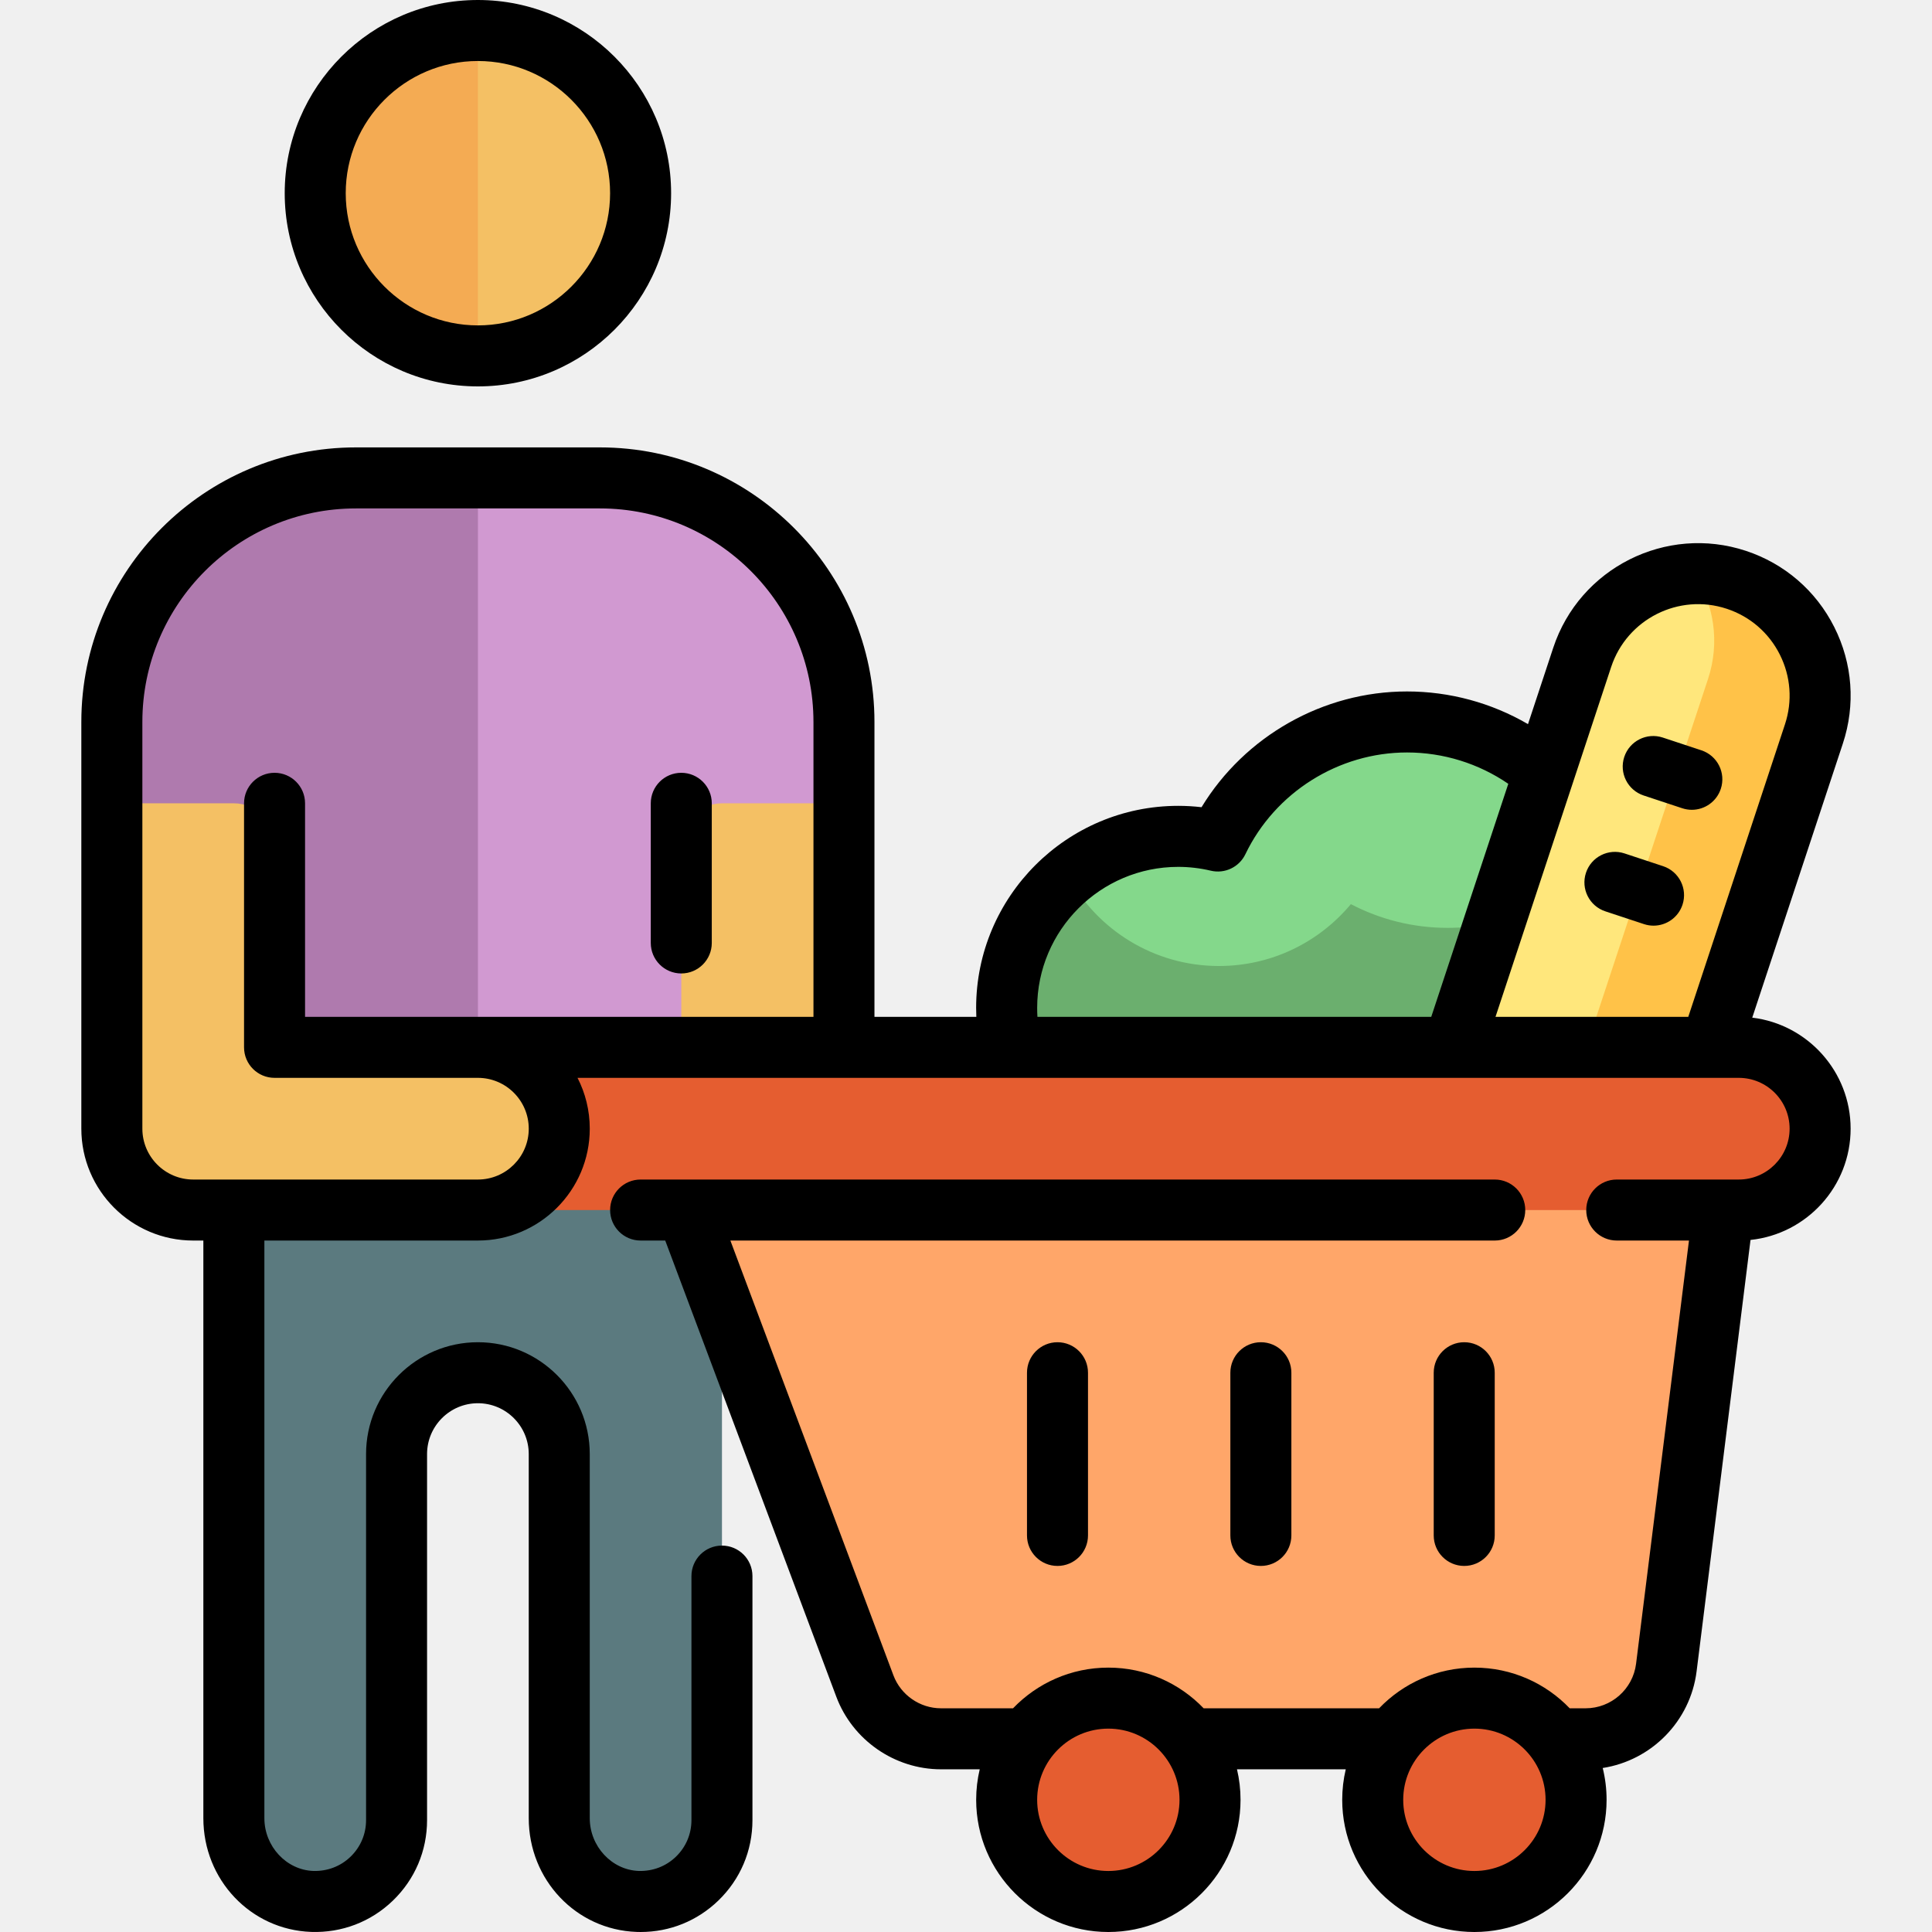
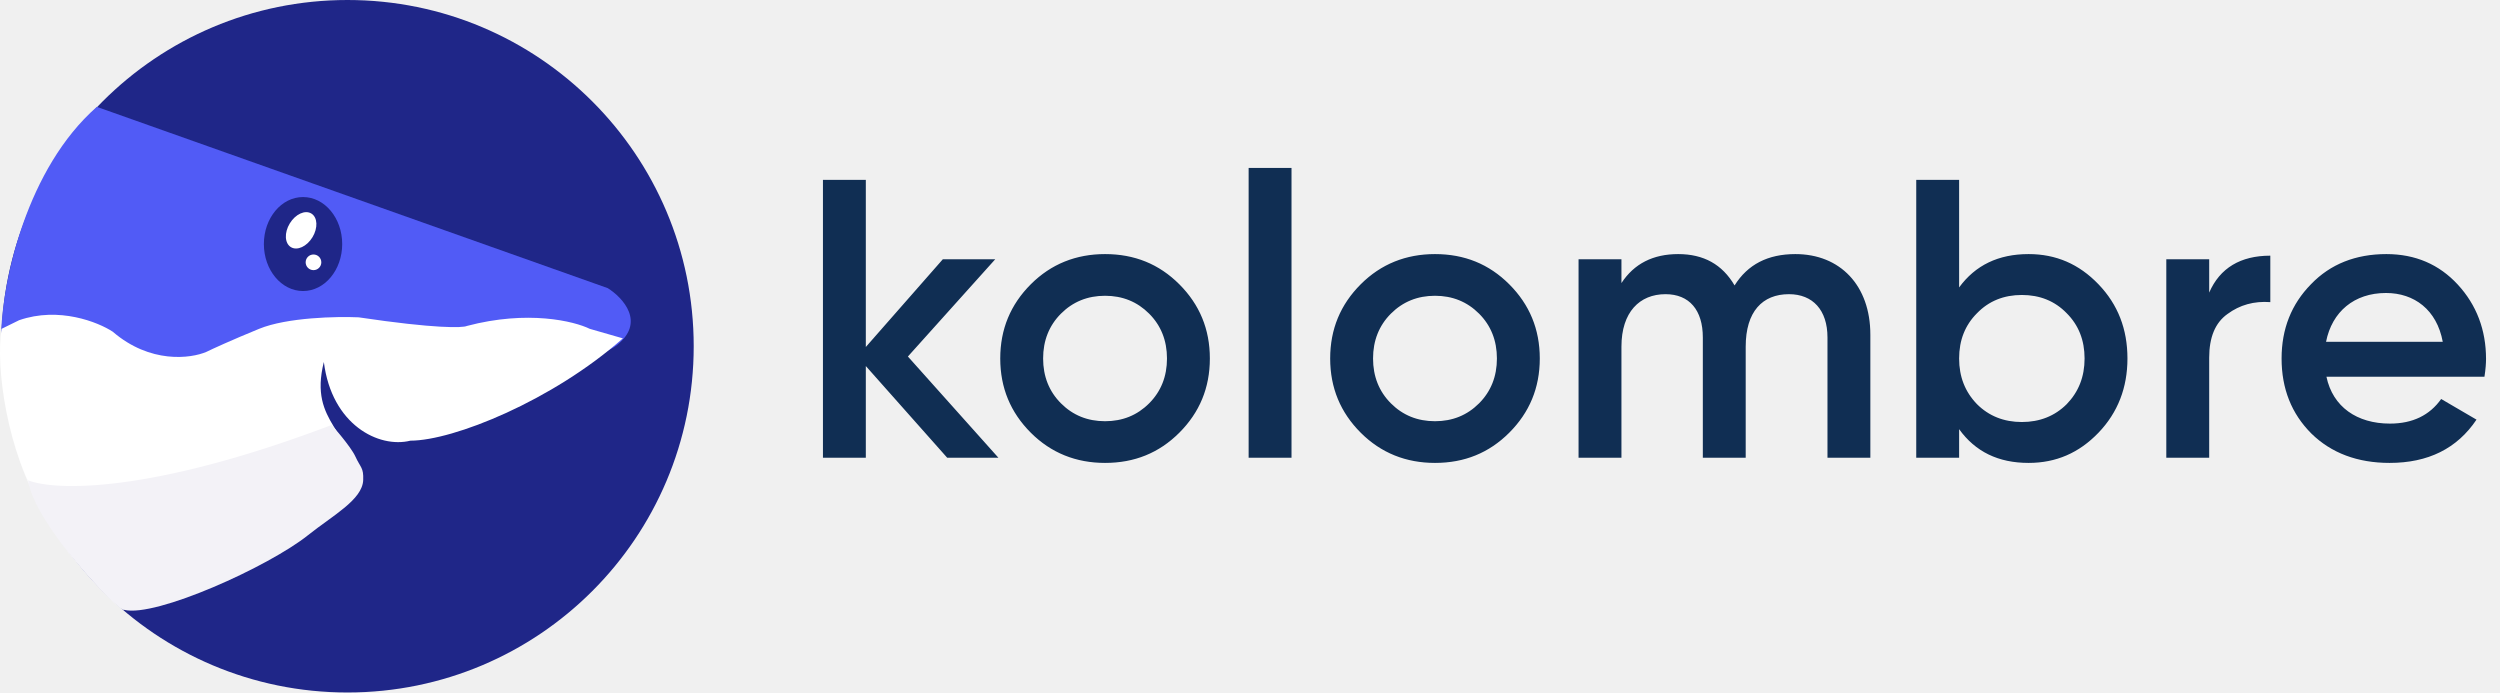
- <svg xmlns="http://www.w3.org/2000/svg" height="800px" width="800px" version="1.1" id="Layer_1" viewBox="0 0 511.999 511.999" xml:space="preserve">
-   <path style="fill:#5B7A7F;" d="M191.328,299.116v64.674v118.568c0,12.167-10.079,21.98-22.344,21.544  c-11.682-0.415-20.772-10.372-20.772-22.06v-96.494c0-11.906-9.651-21.558-21.558-21.558l0,0c-11.906,0-21.558,9.651-21.558,21.558  v97.011c0,12.167-10.079,21.98-22.344,21.544c-11.682-0.415-20.772-10.372-20.772-22.06V363.789v-64.674H191.328z" />
-   <path style="fill:#D199D1;" d="M223.665,191.326v107.789H29.644V191.326c0-35.718,28.955-64.674,64.674-64.674h64.674  C194.709,126.653,223.665,155.608,223.665,191.326z" />
-   <path style="fill:#AF7AAE;" d="M126.654,299.116H29.644V191.326c0-35.718,28.955-64.674,64.674-64.674h32.337V299.116z" />
-   <path style="fill:#F4C064;" d="M169.77,51.2c0,23.812-19.304,43.116-43.116,43.116S83.538,75.012,83.538,51.2  s19.304-43.116,43.116-43.116S169.77,27.388,169.77,51.2z M191.328,212.884c-5.953,0-10.779,4.826-10.779,10.779v64.674  c0,11.906,9.651,21.558,21.558,21.558s21.558-9.651,21.558-21.558v-75.453H191.328z" />
-   <path style="fill:#F4AB53;" d="M126.654,8.084v86.232c-23.812,0-43.116-19.304-43.116-43.116S102.842,8.084,126.654,8.084z" />
-   <path style="fill:#6BAF6E;" d="M428.465,246.906c0,30.695-24.883,55.579-55.579,55.579c-9.266,0-17.993-2.28-25.674-6.29  c-8.342,10.017-20.903,16.395-34.957,16.395c-25.115,0-45.474-20.359-45.474-45.474c0-25.115,20.359-45.474,45.474-45.474  c3.617,0,7.13,0.435,10.504,1.233c8.963-18.664,28.04-31.549,50.128-31.549C403.581,191.326,428.465,216.21,428.465,246.906z" />
-   <path style="fill:#84D88B;" d="M383.665,245.895c-9.266,0-17.993-2.28-25.674-6.29C349.649,249.622,337.088,256,323.034,256  c-17.247,0-32.252-9.603-39.96-23.754c7.898-6.616,18.072-10.604,29.181-10.604c3.617,0,7.13,0.435,10.504,1.233  c8.963-18.664,28.04-31.549,50.128-31.549c23.866,0,44.212,15.045,52.087,36.166C414.799,238.789,400.063,245.895,383.665,245.895z" />
-   <path style="fill:#FFC248;" d="M371.946,317.49l47.365-143.279c5.605-16.956,23.896-26.158,40.852-20.553l0,0  c16.956,5.605,26.158,23.896,20.553,40.852l-47.365,143.279c-5.605,16.956-23.896,26.158-40.852,20.553l0,0  C375.542,352.737,366.34,334.447,371.946,317.49z" />
-   <path style="fill:#FFE77C;" d="M375.625,345.384c-5.223-7.966-6.901-18.149-3.679-27.895l47.365-143.279  c4.376-13.24,16.486-21.751,29.657-22.179c5.222,7.966,6.901,18.149,3.679,27.895l-47.365,143.279  C400.905,336.445,388.795,344.958,375.625,345.384z" />
-   <path style="fill:#FFA669;" d="M229.197,446.811L169.77,288.337h291.032l-19.197,153.58c-1.348,10.789-10.519,18.884-21.392,18.884  H249.383C240.397,460.8,232.353,455.226,229.197,446.811z" />
-   <path style="fill:#E55D30;" d="M417.686,476.968c0,14.882-12.065,26.947-26.947,26.947s-26.947-12.065-26.947-26.947  c0-14.883,12.065-26.947,26.947-26.947S417.686,462.086,417.686,476.968z M293.728,450.021c-14.883,0-26.947,12.065-26.947,26.947  c0,14.882,12.065,26.947,26.947,26.947s26.947-12.065,26.947-26.947C320.675,462.086,308.61,450.021,293.728,450.021z   M460.801,277.558H126.654c-11.906,0-21.558,9.651-21.558,21.558l0,0c0,11.906,9.651,21.558,21.558,21.558h334.147  c11.906,0,21.558-9.651,21.558-21.558l0,0C482.359,287.209,472.708,277.558,460.801,277.558z" />
-   <path style="fill:#F4C064;" d="M148.212,299.116L148.212,299.116c0,11.906-9.651,21.558-21.558,21.558H51.201  c-11.906,0-21.558-9.651-21.558-21.558v-86.232H61.98c5.953,0,10.779,4.826,10.779,10.779v53.895h53.895  C138.56,277.558,148.212,287.209,148.212,299.116z" />
-   <path d="M188.629,212.884v37.008c0,4.466-3.62,8.084-8.084,8.084c-4.465,0-8.084-3.618-8.084-8.084v-37.008  c0-4.466,3.62-8.084,8.084-8.084C185.009,204.8,188.629,208.418,188.629,212.884z M75.453,51.2c0-28.231,22.968-51.2,51.199-51.2  s51.199,22.969,51.199,51.2s-22.969,51.2-51.199,51.2S75.453,79.431,75.453,51.2z M91.62,51.2c0,19.317,15.715,35.032,35.03,35.032  s35.031-15.715,35.031-35.032s-15.714-35.032-35.029-35.032S91.62,31.883,91.62,51.2z M272.163,363.788v43.116  c0,4.466,3.62,8.084,8.084,8.084c4.465,0,8.084-3.618,8.084-8.084v-43.116c0-4.466-3.62-8.084-8.084-8.084  C275.783,355.704,272.163,359.324,272.163,363.788z M440.742,229.547l-10.234-3.384c-4.243-1.398-8.812,0.9-10.213,5.138  c-1.401,4.24,0.899,8.813,5.138,10.214l10.234,3.383c0.843,0.278,1.698,0.411,2.538,0.411c3.392,0,6.551-2.153,7.675-5.549  C447.28,235.521,444.98,230.948,440.742,229.547z M326.057,363.788v43.116c0,4.466,3.62,8.084,8.084,8.084s8.084-3.618,8.084-8.084  v-43.116c0-4.466-3.62-8.084-8.084-8.084S326.057,359.324,326.057,363.788z M388.034,355.704c-4.465,0-8.084,3.618-8.084,8.084  v43.116c0,4.466,3.62,8.084,8.084,8.084c4.465,0,8.084-3.618,8.084-8.084v-43.116C396.118,359.324,392.498,355.704,388.034,355.704z   M490.432,299.115c0,15.293-11.64,27.919-26.527,29.48l-14.29,114.323c-1.659,13.276-12.002,23.625-24.881,25.618  c0.67,2.702,1.026,5.525,1.026,8.431c0,19.317-15.715,35.032-35.031,35.032s-35.03-15.715-35.03-35.032  c0-2.781,0.326-5.489,0.942-8.084h-28.829c0.616,2.596,0.942,5.303,0.942,8.084c0,19.317-15.715,35.032-35.03,35.032  s-35.03-15.715-35.03-35.032c0-2.781,0.326-5.489,0.942-8.084h-10.254c-12.287,0-23.44-7.73-27.754-19.234l-45.334-120.892h-6.523  c-4.465,0-8.084-3.618-8.084-8.084s3.62-8.084,8.084-8.084h11.938c0.124-0.002,0.249-0.002,0.374,0h214.04  c4.465,0,8.084,3.618,8.084,8.084s-3.62,8.084-8.084,8.084H193.558l43.204,115.214c1.961,5.23,7.031,8.743,12.616,8.743h19.088  c6.379-6.64,15.343-10.779,25.256-10.779s18.877,4.139,25.256,10.779h46.497c6.379-6.64,15.343-10.779,25.256-10.779  c9.913,0,18.877,4.139,25.256,10.779h4.218c6.781,0,12.528-5.074,13.37-11.802l14.019-112.156h-19.141  c-4.465,0-8.084-3.618-8.084-8.084c0-4.466,3.62-8.084,8.084-8.084h28.168c0.078-0.001,0.155-0.001,0.233,0h3.935  c7.429,0,13.474-6.044,13.474-13.474s-6.044-13.474-13.474-13.474h-7.35c-0.125,0.002-0.249,0.002-0.374,0h-67.74  c-0.125,0.002-0.249,0.002-0.374,0H153.05c2.073,4.044,3.243,8.625,3.243,13.474c0,16.344-13.297,29.642-29.641,29.642H70.063  v153.083c0,7.455,5.821,13.727,12.975,13.982c3.712,0.103,7.2-1.207,9.853-3.768c2.656-2.563,4.119-6.007,4.119-9.697v-97.011  c0-16.344,13.297-29.642,29.641-29.642s29.641,13.298,29.641,29.642v96.493c0,7.455,5.821,13.727,12.975,13.982  c3.709,0.103,7.2-1.207,9.853-3.768c2.656-2.563,4.119-6.007,4.119-9.697v-64.674c0-4.466,3.62-8.084,8.084-8.084  c4.465,0,8.084,3.618,8.084,8.084v64.674c0,8.118-3.218,15.693-9.059,21.33c-5.578,5.383-12.846,8.312-20.566,8.313  c-0.362,0-0.725-0.008-1.09-0.021c-16.02-0.57-28.569-13.809-28.569-30.14v-96.493c0-7.43-6.044-13.474-13.474-13.474  c-7.429,0-13.474,6.044-13.474,13.474v97.011c0,8.118-3.218,15.693-9.059,21.33c-5.84,5.635-13.542,8.573-21.656,8.292  c-16.02-0.57-28.569-13.809-28.569-30.14V328.756h-2.695c-16.344,0-29.641-13.298-29.641-29.642V191.324  c0-40.119,32.639-72.758,72.756-72.758h64.672c40.118,0,72.756,32.639,72.756,72.758v78.147h26.998  c-0.034-0.786-0.052-1.572-0.052-2.357c0-29.531,24.025-53.557,53.556-53.557c2.059,0,4.122,0.121,6.177,0.36  c11.452-18.814,32.201-30.675,54.456-30.675c11.335,0,22.393,3.025,32.062,8.66l6.686-20.23  c6.996-21.161,29.905-32.684,51.064-25.691c10.251,3.389,18.569,10.568,23.42,20.212c4.853,9.645,5.658,20.602,2.269,30.854  l-24.013,72.64C479.032,271.459,490.432,283.98,490.432,299.115z M215.575,191.326c0-31.203-25.385-56.589-56.588-56.589H94.315  c-31.203,0-56.587,25.385-56.587,56.589v107.789c0,7.43,6.044,13.474,13.474,13.474h75.45c7.429,0,13.474-6.044,13.474-13.474  s-6.044-13.474-13.474-13.474H72.758c-4.465,0-8.084-3.618-8.084-8.084v-64.674c0-4.466,3.62-8.084,8.084-8.084  s8.084,3.618,8.084,8.084v56.589h134.734v-78.147H215.575z M399.712,207.715c-7.861-5.385-17.213-8.304-26.834-8.304  c-18.157,0-34.972,10.584-42.84,26.965c-1.645,3.424-5.451,5.239-9.148,4.368c-2.849-0.674-5.756-1.015-8.643-1.015  c-20.616,0-37.389,16.773-37.389,37.389c0,0.786,0.024,1.574,0.073,2.357h104.364L399.712,207.715z M473.029,191.971  c2.034-6.149,1.55-12.725-1.361-18.511c-2.911-5.787-7.902-10.094-14.053-12.127c-12.699-4.202-26.442,2.717-30.639,15.415  l-10.075,30.476c-0.028,0.092-0.058,0.182-0.089,0.273l-20.488,61.976h51.086L473.029,191.971z M312.583,476.967  c0-10.401-8.461-18.863-18.863-18.863s-18.863,8.463-18.863,18.863s8.461,18.863,18.863,18.863S312.583,487.368,312.583,476.967z   M409.592,476.967c0-10.401-8.461-18.863-18.863-18.863s-18.863,8.463-18.863,18.863s8.461,18.863,18.863,18.863  S409.592,487.368,409.592,476.967z M450.891,198.844l-10.234-3.384c-4.242-1.398-8.812,0.901-10.213,5.138  c-1.401,4.24,0.899,8.813,5.138,10.214l10.234,3.384c0.843,0.278,1.698,0.411,2.538,0.411c3.392,0,6.551-2.153,7.675-5.549  C457.431,204.817,455.13,200.245,450.891,198.844z" />
+ <svg xmlns="http://www.w3.org/2000/svg" width="213" height="59" viewBox="0 0 213 59" fill="none">
+   <path d="M77.353 30.375L84.795 22.088H80.33L73.768 29.563V15.323H70.115V39H73.768V31.187L80.702 39H85.065L77.353 30.375ZM94.151 39.44C96.654 39.44 98.751 38.594 100.476 36.869C102.201 35.144 103.08 33.047 103.08 30.544C103.08 28.041 102.201 25.944 100.476 24.219C98.751 22.494 96.654 21.648 94.151 21.648C91.682 21.648 89.551 22.494 87.826 24.219C86.101 25.944 85.221 28.041 85.221 30.544C85.221 33.047 86.101 35.144 87.826 36.869C89.551 38.594 91.682 39.44 94.151 39.44ZM90.396 34.366C89.382 33.351 88.874 32.066 88.874 30.544C88.874 29.022 89.382 27.736 90.396 26.722C91.411 25.707 92.662 25.2 94.151 25.2C95.639 25.2 96.891 25.707 97.905 26.722C98.92 27.736 99.427 29.022 99.427 30.544C99.427 32.066 98.92 33.351 97.905 34.366C96.891 35.381 95.639 35.888 94.151 35.888C92.662 35.888 91.411 35.381 90.396 34.366ZM110.037 39V14.308H106.384V39H110.037ZM122.261 39.44C124.764 39.44 126.861 38.594 128.586 36.869C130.311 35.144 131.19 33.047 131.19 30.544C131.19 28.041 130.311 25.944 128.586 24.219C126.861 22.494 124.764 21.648 122.261 21.648C119.792 21.648 117.661 22.494 115.936 24.219C114.21 25.944 113.331 28.041 113.331 30.544C113.331 33.047 114.21 35.144 115.936 36.869C117.661 38.594 119.792 39.44 122.261 39.44ZM118.506 34.366C117.491 33.351 116.984 32.066 116.984 30.544C116.984 29.022 117.491 27.736 118.506 26.722C119.521 25.707 120.772 25.2 122.261 25.2C123.749 25.2 125 25.707 126.015 26.722C127.03 27.736 127.537 29.022 127.537 30.544C127.537 32.066 127.03 33.351 126.015 34.366C125 35.381 123.749 35.888 122.261 35.888C120.772 35.888 119.521 35.381 118.506 34.366ZM152.962 21.648C150.628 21.648 148.903 22.527 147.786 24.32C146.738 22.527 145.148 21.648 142.983 21.648C140.852 21.648 139.229 22.46 138.147 24.117V22.088H134.493V39H138.147V29.529C138.147 26.586 139.702 25.064 141.901 25.064C143.931 25.064 145.081 26.417 145.081 28.751V39H148.734V29.529C148.734 26.553 150.154 25.064 152.42 25.064C154.45 25.064 155.701 26.417 155.701 28.751V39H159.354V28.514C159.354 24.32 156.784 21.648 152.962 21.648ZM172.836 21.648C170.266 21.648 168.304 22.595 166.917 24.489V15.323H163.264V39H166.917V36.565C168.304 38.493 170.266 39.44 172.836 39.44C175.17 39.44 177.132 38.594 178.789 36.869C180.447 35.144 181.259 33.013 181.259 30.544C181.259 28.041 180.447 25.944 178.789 24.219C177.132 22.494 175.17 21.648 172.836 21.648ZM168.439 34.434C167.424 33.385 166.917 32.1 166.917 30.544C166.917 28.988 167.424 27.703 168.439 26.688C169.454 25.639 170.739 25.132 172.261 25.132C173.783 25.132 175.069 25.639 176.084 26.688C177.098 27.703 177.606 28.988 177.606 30.544C177.606 32.1 177.098 33.385 176.084 34.434C175.069 35.448 173.783 35.956 172.261 35.956C170.739 35.956 169.454 35.448 168.439 34.434ZM188.223 22.088H184.569V39H188.223V30.476C188.223 28.751 188.73 27.5 189.778 26.756C190.827 25.978 192.045 25.639 193.431 25.741V21.783C190.895 21.783 189.136 22.832 188.223 24.929V22.088ZM211.675 32.1C211.776 31.457 211.81 30.95 211.81 30.578C211.81 28.108 210.998 25.978 209.409 24.253C207.819 22.527 205.79 21.648 203.32 21.648C200.716 21.648 198.551 22.494 196.894 24.219C195.236 25.91 194.391 28.007 194.391 30.544C194.391 33.115 195.236 35.245 196.928 36.937C198.619 38.594 200.851 39.44 203.591 39.44C206.872 39.44 209.341 38.222 210.998 35.753L207.988 33.994C207.007 35.381 205.553 36.091 203.625 36.091C200.817 36.091 198.754 34.67 198.213 32.1H211.675ZM198.179 29.123C198.686 26.553 200.581 24.963 203.287 24.963C205.688 24.963 207.616 26.384 208.123 29.123H198.179Z" fill="#102E53" />
+   <circle cx="29.604" cy="29.5" r="29.5" fill="#1F2688" />
+   <path d="M51.779 24.549L8.249 9.104C2.26 14.374 0.266 23.816 0.104 28.218L2.785 29.441L14.241 32.62L22.773 29.441L33.498 31.887C38.779 31.887 49.976 31.397 52.511 29.441C55.046 27.484 53.08 25.365 51.779 24.549Z" fill="#515BF6" />
+   <path d="M23.569 46.261C17.585 49.204 13.609 51.333 9.619 51.006C9.453 51.006 6.911 48.685 3.72 43.584C0.528 38.483 -0.376 31.144 0.133 28.017L1.629 27.282C5.019 26.104 8.361 27.445 9.607 28.262C12.799 31.009 16.256 30.551 17.586 29.979C18.085 29.734 19.68 28.998 22.074 28.017C24.468 27.036 28.723 26.954 30.552 27.036C37.134 28.017 39.444 27.935 39.777 27.772C44.963 26.399 48.919 27.363 50.249 28.017L53.069 28.829C47.085 34.126 38.624 37.545 34.967 37.545C32.285 38.216 28.262 36.205 27.592 30.841C26.251 36.205 30.274 36.555 30.274 41.568L23.569 46.261Z" fill="white" />
+   <path d="M28.263 36.205C12.708 42.105 4.622 41.813 2.387 40.919C2.924 44.674 10.165 52.225 10.571 51.958C13.253 52.628 22.899 48.273 26.252 45.591C28.346 43.916 30.882 42.582 30.945 40.898C30.985 39.819 30.722 39.868 30.274 38.886C29.882 38.027 28.263 36.205 28.263 36.205Z" fill="#F3F2F7" />
+   <ellipse cx="25.819" cy="20.792" rx="3.337" ry="4.004" fill="#1F2688" />
+   <ellipse cx="25.656" cy="19.624" rx="1.132" ry="1.676" transform="rotate(31.2366 25.6561 19.6236)" fill="white" />
+   <circle cx="26.709" cy="22.349" r="0.667" transform="rotate(180 26.709 22.3492)" fill="white" />
</svg>
